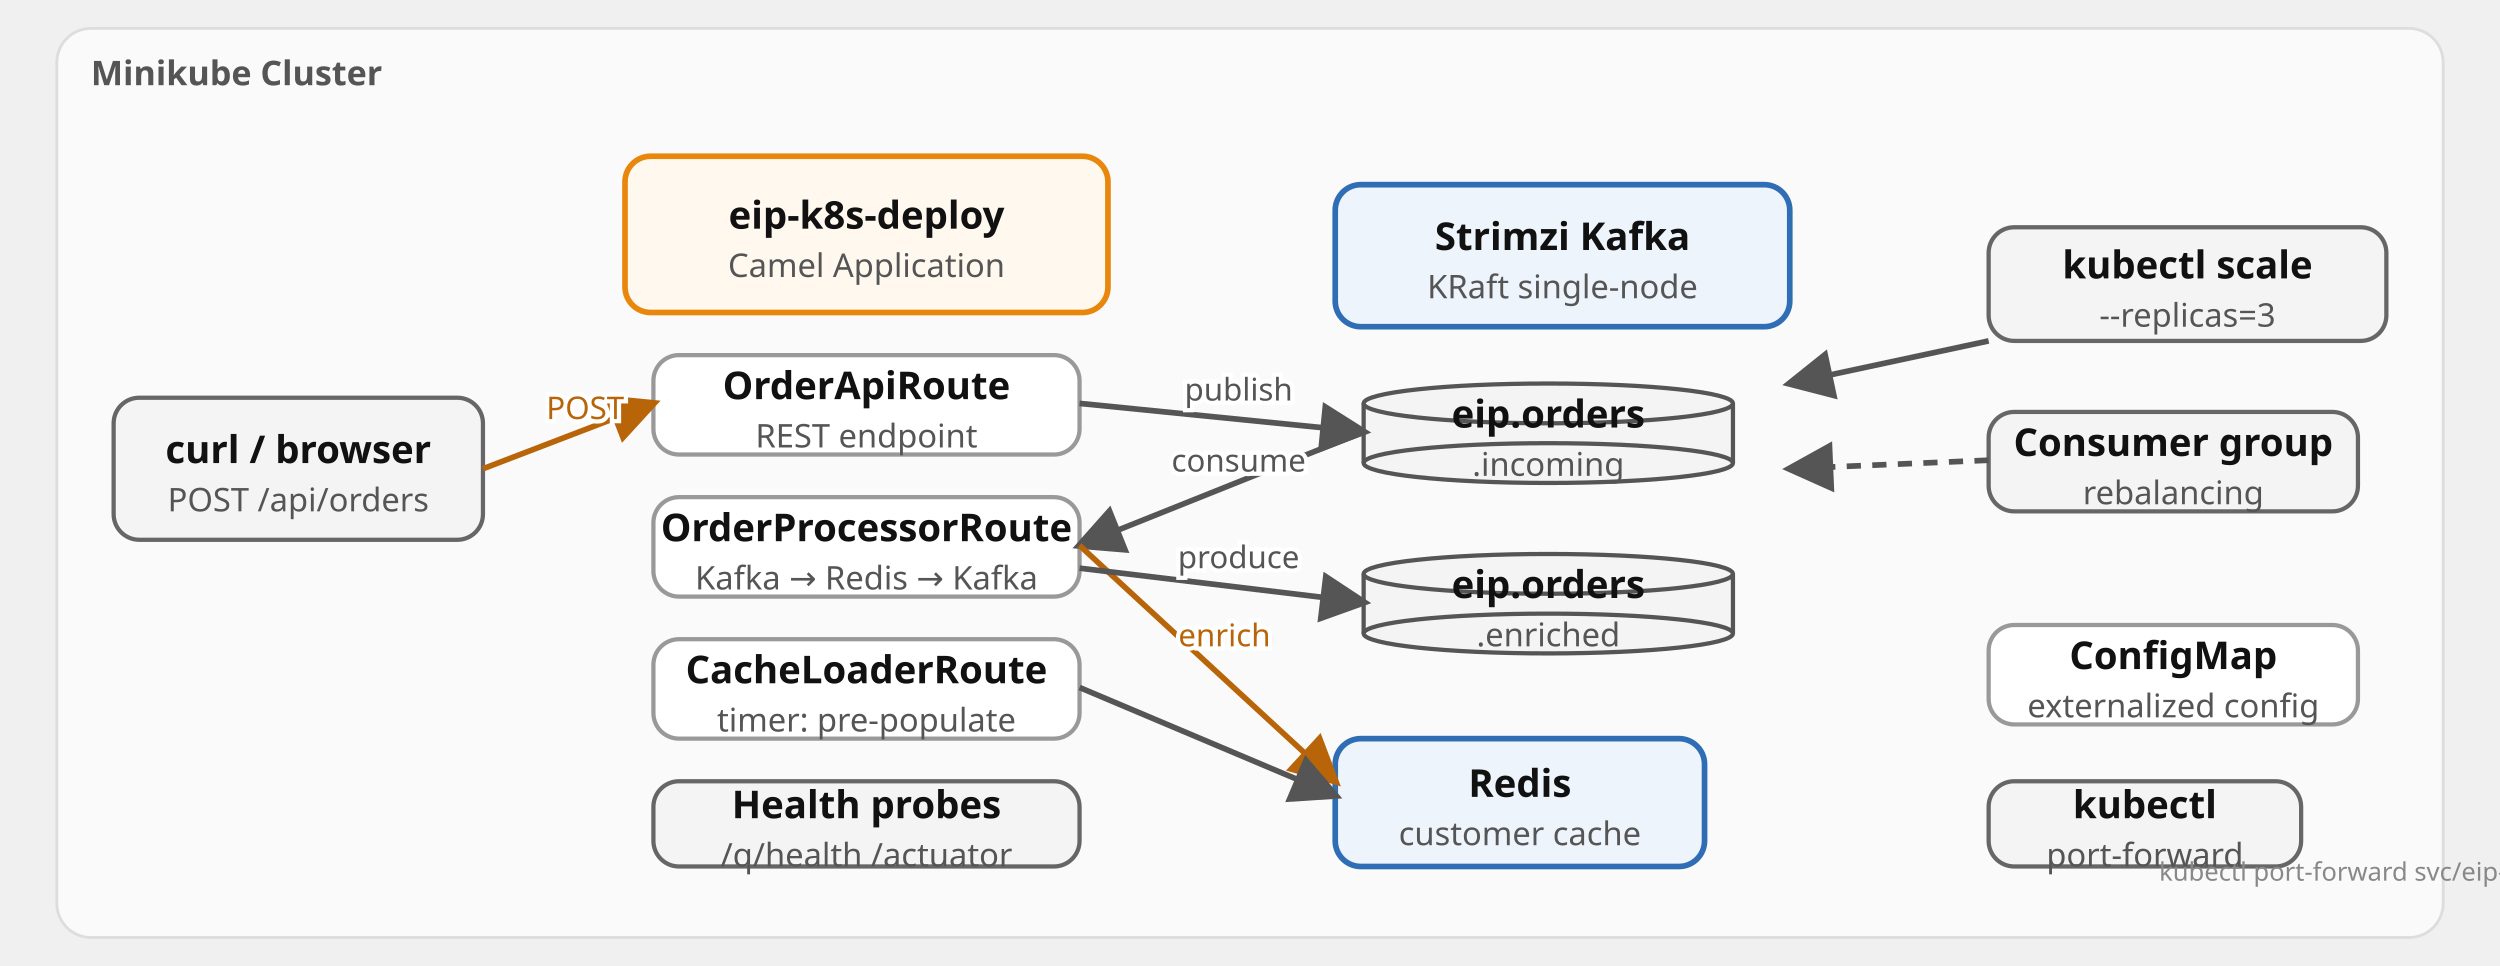
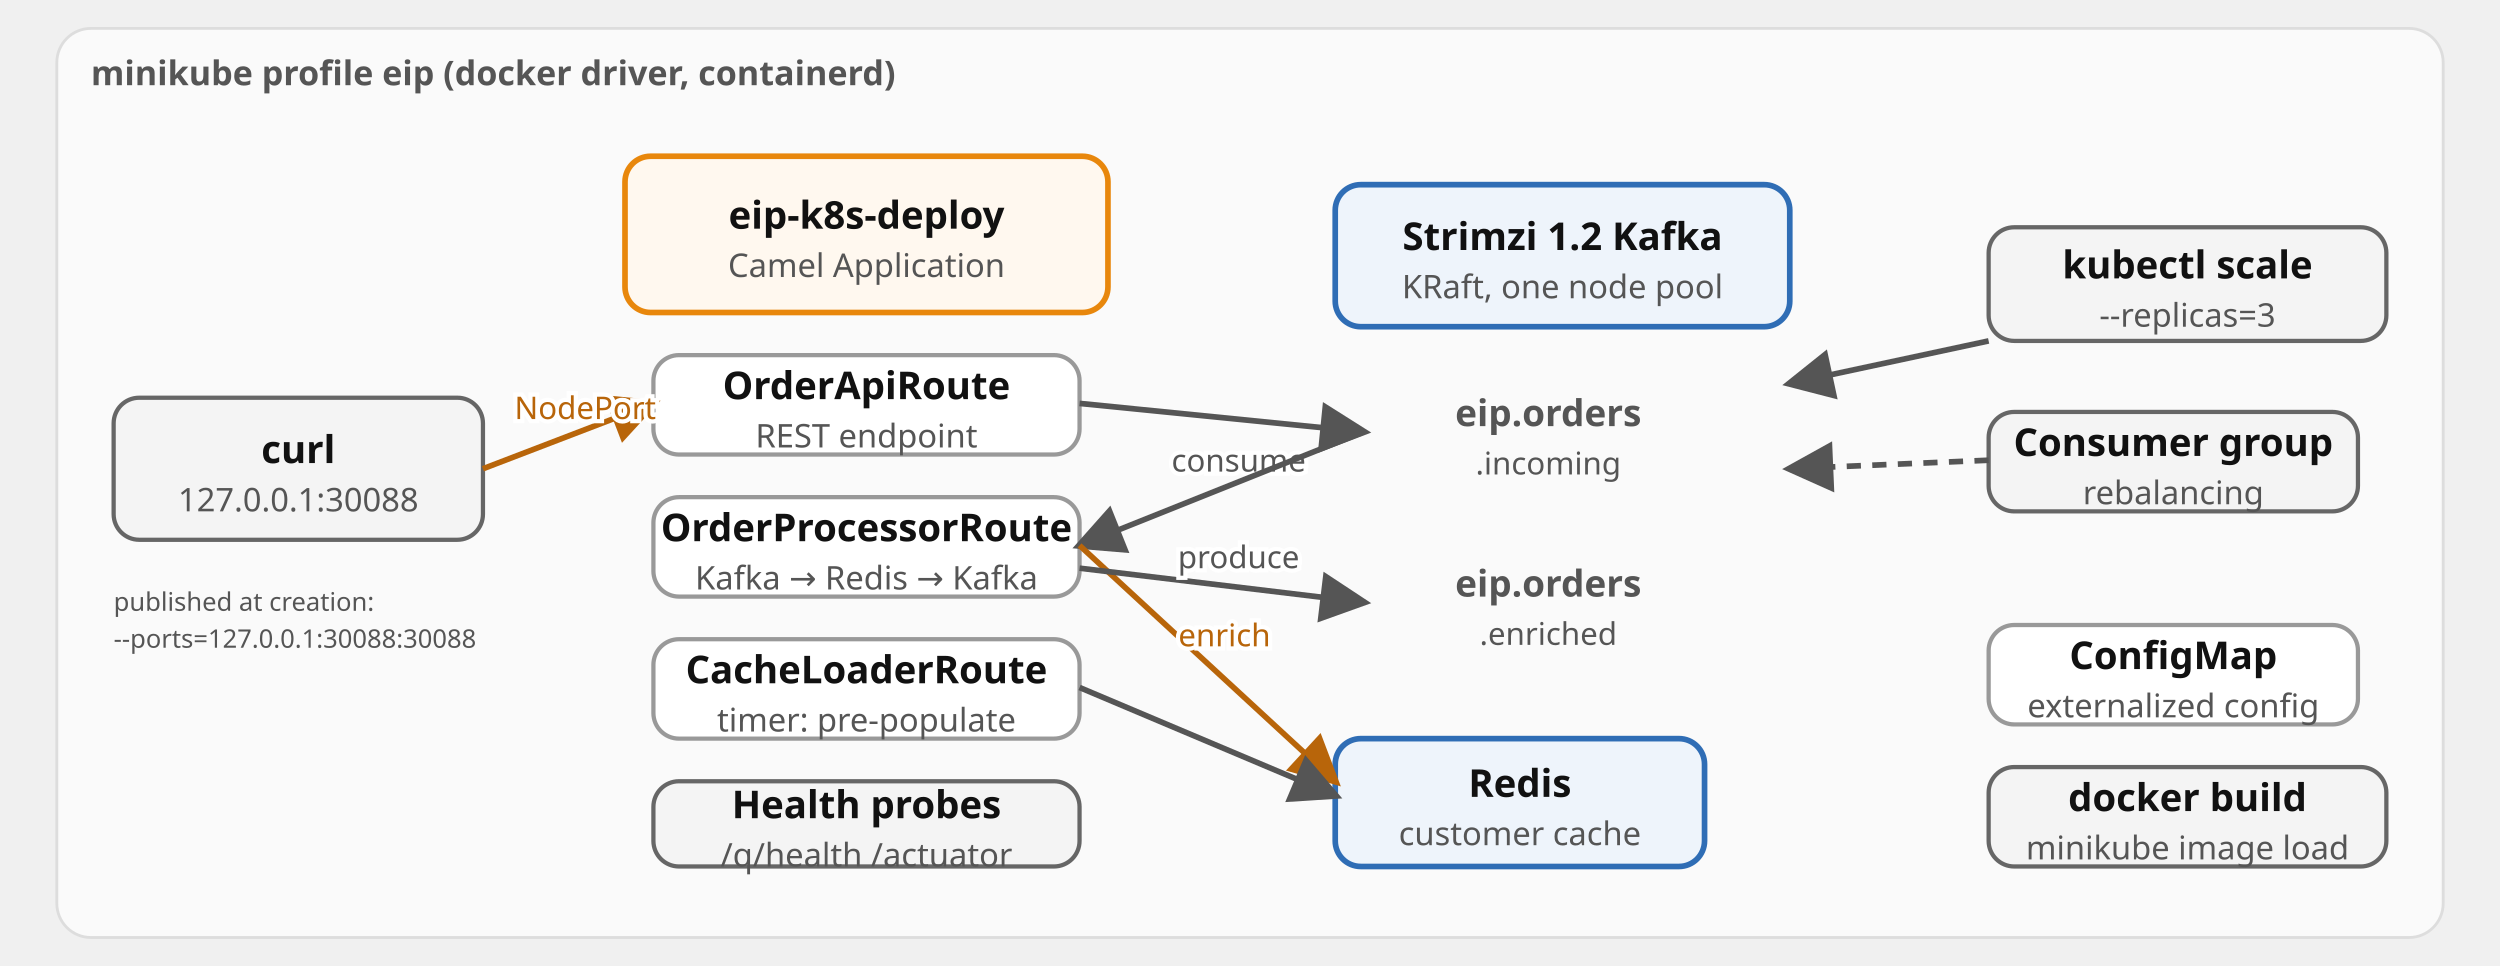
<svg xmlns="http://www.w3.org/2000/svg" viewBox="0 0 880 340" font-family="'Red Hat Text', system-ui, sans-serif" role="img">
  <defs>
    <marker id="a" viewBox="0 0 10 10" refX="8.5" refY="5" markerWidth="9" markerHeight="9" orient="auto-start-reverse">
      <path d="M0,0 L10,5 L0,10 z" fill="#555" />
    </marker>
    <marker id="am" viewBox="0 0 10 10" refX="8.5" refY="5" markerWidth="9" markerHeight="9" orient="auto-start-reverse">
      <path d="M0,0 L10,5 L0,10 z" fill="#b8650a" />
    </marker>
  </defs>
  <rect x="20" y="10" width="840" height="320" rx="12" fill="#fafafa" stroke="#ddd" />
-   <text x="32" y="30" font-size="12" font-weight="700" fill="#555555">Minikube Cluster</text>
+   <text x="32" y="30" font-size="12" font-weight="700" fill="#555555">minikube profile eip (docker driver, containerd)</text>
  <rect x="40" y="140" width="130" height="50" rx="9" fill="#f4f4f4" stroke="#666666" stroke-width="1.5" />
-   <text x="105.0" y="163.0" font-size="13.5" font-weight="700" fill="#111111" text-anchor="middle">curl / browser</text>
-   <text x="105.0" y="180.0" font-size="11.5" fill="#555555" text-anchor="middle">POST /api/orders</text>
+   <text x="105.0" y="163.0" font-size="13.5" font-weight="700" fill="#111111" text-anchor="middle">curl</text>
+   <text x="105.0" y="180.0" font-size="11.5" fill="#555555" text-anchor="middle">127.0.0.1:30088</text>
  <rect x="220" y="55" width="170" height="55" rx="9" fill="#fff8ef" stroke="#e8870c" stroke-width="2" />
  <text x="305.0" y="80.5" font-size="13.5" font-weight="700" fill="#111111" text-anchor="middle">eip-k8s-deploy</text>
  <text x="305.0" y="97.5" font-size="11.5" fill="#555555" text-anchor="middle">Camel Application</text>
  <rect x="230" y="125" width="150" height="35" rx="9" fill="#ffffff" stroke="#999999" stroke-width="1.5" />
  <text x="305.0" y="140.5" font-size="13.5" font-weight="700" fill="#111111" text-anchor="middle">OrderApiRoute</text>
  <text x="305.0" y="157.5" font-size="11.5" fill="#555555" text-anchor="middle">REST endpoint</text>
  <rect x="230" y="175" width="150" height="35" rx="9" fill="#ffffff" stroke="#999999" stroke-width="1.5" />
  <text x="305.0" y="190.5" font-size="13.5" font-weight="700" fill="#111111" text-anchor="middle">OrderProcessorRoute</text>
  <text x="305.0" y="207.5" font-size="11.5" fill="#555555" text-anchor="middle">Kafka → Redis → Kafka</text>
  <rect x="230" y="225" width="150" height="35" rx="9" fill="#ffffff" stroke="#999999" stroke-width="1.5" />
  <text x="305.0" y="240.5" font-size="13.5" font-weight="700" fill="#111111" text-anchor="middle">CacheLoaderRoute</text>
  <text x="305.0" y="257.5" font-size="11.5" fill="#555555" text-anchor="middle">timer: pre-populate</text>
  <rect x="230" y="275" width="150" height="30" rx="9" fill="#f4f4f4" stroke="#666666" stroke-width="1.5" />
  <text x="305.0" y="288.0" font-size="13.5" font-weight="700" fill="#111111" text-anchor="middle">Health probes</text>
  <text x="305.0" y="305.0" font-size="11.5" fill="#555555" text-anchor="middle">/q/health  /actuator</text>
  <rect x="470" y="65" width="160" height="50" rx="9" fill="#eef4fb" stroke="#2f6db5" stroke-width="2" />
-   <text x="550.0" y="88.0" font-size="13.5" font-weight="700" fill="#111111" text-anchor="middle">Strimzi Kafka</text>
-   <text x="550.0" y="105.0" font-size="11.5" fill="#555555" text-anchor="middle">KRaft single-node</text>
-   <rect x="480" y="142.0" width="130" height="21.0" fill="#f4f4f4" stroke="none" />
-   <ellipse cx="545.0" cy="142.0" rx="65.0" ry="7.0" fill="#f4f4f4" stroke="#555555" stroke-width="1.5" />
-   <ellipse cx="545.0" cy="163.0" rx="65.0" ry="7.0" fill="#f4f4f4" stroke="#555555" stroke-width="1.5" />
-   <line x1="480" y1="142.0" x2="480" y2="163.0" stroke="#555555" stroke-width="1.5" />
-   <line x1="610" y1="142.0" x2="610" y2="163.0" stroke="#555555" stroke-width="1.5" />
-   <text x="545.0" y="150.5" font-size="13.5" font-weight="700" fill="#111111" text-anchor="middle">eip.orders</text>
-   <text x="545.0" y="167.5" font-size="11.5" fill="#555555" text-anchor="middle">.incoming</text>
-   <rect x="480" y="202.0" width="130" height="21.0" fill="#f4f4f4" stroke="none" />
-   <ellipse cx="545.0" cy="202.0" rx="65.0" ry="7.0" fill="#f4f4f4" stroke="#555555" stroke-width="1.5" />
-   <ellipse cx="545.0" cy="223.0" rx="65.0" ry="7.0" fill="#f4f4f4" stroke="#555555" stroke-width="1.5" />
-   <line x1="480" y1="202.0" x2="480" y2="223.0" stroke="#555555" stroke-width="1.5" />
-   <line x1="610" y1="202.0" x2="610" y2="223.0" stroke="#555555" stroke-width="1.5" />
-   <text x="545.0" y="210.5" font-size="13.5" font-weight="700" fill="#111111" text-anchor="middle">eip.orders</text>
-   <text x="545.0" y="227.5" font-size="11.5" fill="#555555" text-anchor="middle">.enriched</text>
+   <text x="550.0" y="88.0" font-size="13.5" font-weight="700" fill="#111111" text-anchor="middle">Strimzi 1.2 Kafka</text>
+   <text x="550.0" y="105.0" font-size="11.5" fill="#555555" text-anchor="middle">KRaft, one node pool</text>
  <rect x="470" y="260" width="130" height="45" rx="9" fill="#eef4fb" stroke="#2f6db5" stroke-width="2" />
  <text x="535.0" y="280.5" font-size="13.5" font-weight="700" fill="#111111" text-anchor="middle">Redis</text>
  <text x="535.0" y="297.5" font-size="11.5" fill="#555555" text-anchor="middle">customer cache</text>
  <rect x="700" y="80" width="140" height="40" rx="9" fill="#f4f4f4" stroke="#666666" stroke-width="1.5" />
  <text x="770.0" y="98.0" font-size="13.5" font-weight="700" fill="#111111" text-anchor="middle">kubectl scale</text>
  <text x="770.0" y="115.0" font-size="11.5" fill="#555555" text-anchor="middle">--replicas=3</text>
  <rect x="700" y="145" width="130" height="35" rx="9" fill="#f4f4f4" stroke="#666666" stroke-width="1.5" />
  <text x="765.0" y="160.5" font-size="13.5" font-weight="700" fill="#111111" text-anchor="middle">Consumer group</text>
  <text x="765.0" y="177.5" font-size="11.5" fill="#555555" text-anchor="middle">rebalancing</text>
  <rect x="700" y="220" width="130" height="35" rx="9" fill="#ffffff" stroke="#999999" stroke-width="1.5" />
  <text x="765.0" y="235.5" font-size="13.5" font-weight="700" fill="#111111" text-anchor="middle">ConfigMap</text>
  <text x="765.0" y="252.5" font-size="11.5" fill="#555555" text-anchor="middle">externalized config</text>
-   <rect x="700" y="275" width="110" height="30" rx="9" fill="#f4f4f4" stroke="#666666" stroke-width="1.5" />
-   <text x="755.0" y="288.0" font-size="13.5" font-weight="700" fill="#111111" text-anchor="middle">kubectl</text>
-   <text x="755.0" y="305.0" font-size="11.5" fill="#555555" text-anchor="middle">port-forward</text>
+   <rect x="700" y="270" width="140" height="35" rx="9" fill="#f4f4f4" stroke="#666666" stroke-width="1.5" />
+   <text x="770.0" y="285.5" font-size="13.5" font-weight="700" fill="#111111" text-anchor="middle">docker build</text>
+   <text x="770.0" y="302.5" font-size="11.5" fill="#555555" text-anchor="middle">minikube image load</text>
  <path d="M170,165 L230,142" fill="none" stroke="#b8650a" stroke-width="2" marker-end="url(#am)" />
-   <text x="206.0" y="147.5" font-size="11" fill="#ffffff" stroke="#ffffff" stroke-width="3" paint-order="stroke" text-anchor="middle">POST</text>
-   <text x="206.0" y="147.5" font-size="11" fill="#b8650a" text-anchor="middle">POST</text>
+   <text x="206.0" y="147.5" font-size="11" fill="#ffffff" stroke="#ffffff" stroke-width="3" paint-order="stroke" text-anchor="middle">NodePort</text>
+   <text x="206.0" y="147.5" font-size="11" fill="#b8650a" text-anchor="middle">NodePort</text>
  <path d="M380,142 L480,152" fill="none" stroke="#555" stroke-width="2" marker-end="url(#a)" />
-   <text x="436.0" y="141.0" font-size="11" fill="#ffffff" stroke="#ffffff" stroke-width="3" paint-order="stroke" text-anchor="middle">publish</text>
-   <text x="436.0" y="141.0" font-size="11" fill="#555" text-anchor="middle">publish</text>
-   <path d="M480,152 L380,192" fill="none" stroke="#555" stroke-width="2" marker-end="url(#a)" />
  <text x="436.0" y="166.0" font-size="11" fill="#ffffff" stroke="#ffffff" stroke-width="3" paint-order="stroke" text-anchor="middle">consume</text>
  <text x="436.0" y="166.0" font-size="11" fill="#555" text-anchor="middle">consume</text>
+   <path d="M480,152 L380,192" fill="none" stroke="#555" stroke-width="2" marker-end="url(#a)" />
  <path d="M380,192 L470,275" fill="none" stroke="#b8650a" stroke-width="2" marker-end="url(#am)" />
  <text x="431.0" y="227.5" font-size="11" fill="#ffffff" stroke="#ffffff" stroke-width="3" paint-order="stroke" text-anchor="middle">enrich</text>
  <text x="431.0" y="227.5" font-size="11" fill="#b8650a" text-anchor="middle">enrich</text>
  <path d="M380,200 L480,212" fill="none" stroke="#555" stroke-width="2" marker-end="url(#a)" />
  <text x="436.0" y="200.0" font-size="11" fill="#ffffff" stroke="#ffffff" stroke-width="3" paint-order="stroke" text-anchor="middle">produce</text>
  <text x="436.0" y="200.0" font-size="11" fill="#555" text-anchor="middle">produce</text>
  <path d="M380,242 L470,280" fill="none" stroke="#555" stroke-width="2" marker-end="url(#a)" />
  <path d="M700,120 L630,135" fill="none" stroke="#555" stroke-width="2" marker-end="url(#a)" />
  <path d="M700,162 L630,165" fill="none" stroke="#555" stroke-width="2" stroke-dasharray="5 4" marker-end="url(#a)" />
-   <text x="760" y="310" font-size="9" fill="#888" text-anchor="start">kubectl port-forward svc/eip-k8s-deploy 8088:80</text>
+   <text x="545" y="150" font-size="13" fill="#555555" text-anchor="middle" font-weight="700">eip.orders</text>
+   <text x="545" y="167" font-size="11" fill="#555555" text-anchor="middle">.incoming</text>
+   <text x="545" y="210" font-size="13" fill="#555555" text-anchor="middle" font-weight="700">eip.orders</text>
+   <text x="545" y="227" font-size="11" fill="#555555" text-anchor="middle">.enriched</text>
+   <text x="40" y="215" font-size="9" fill="#555555" text-anchor="start">published at creation:</text>
+   <text x="40" y="228" font-size="9" fill="#555555" text-anchor="start">--ports=127.0.0.1:30088:30088</text>
</svg>
